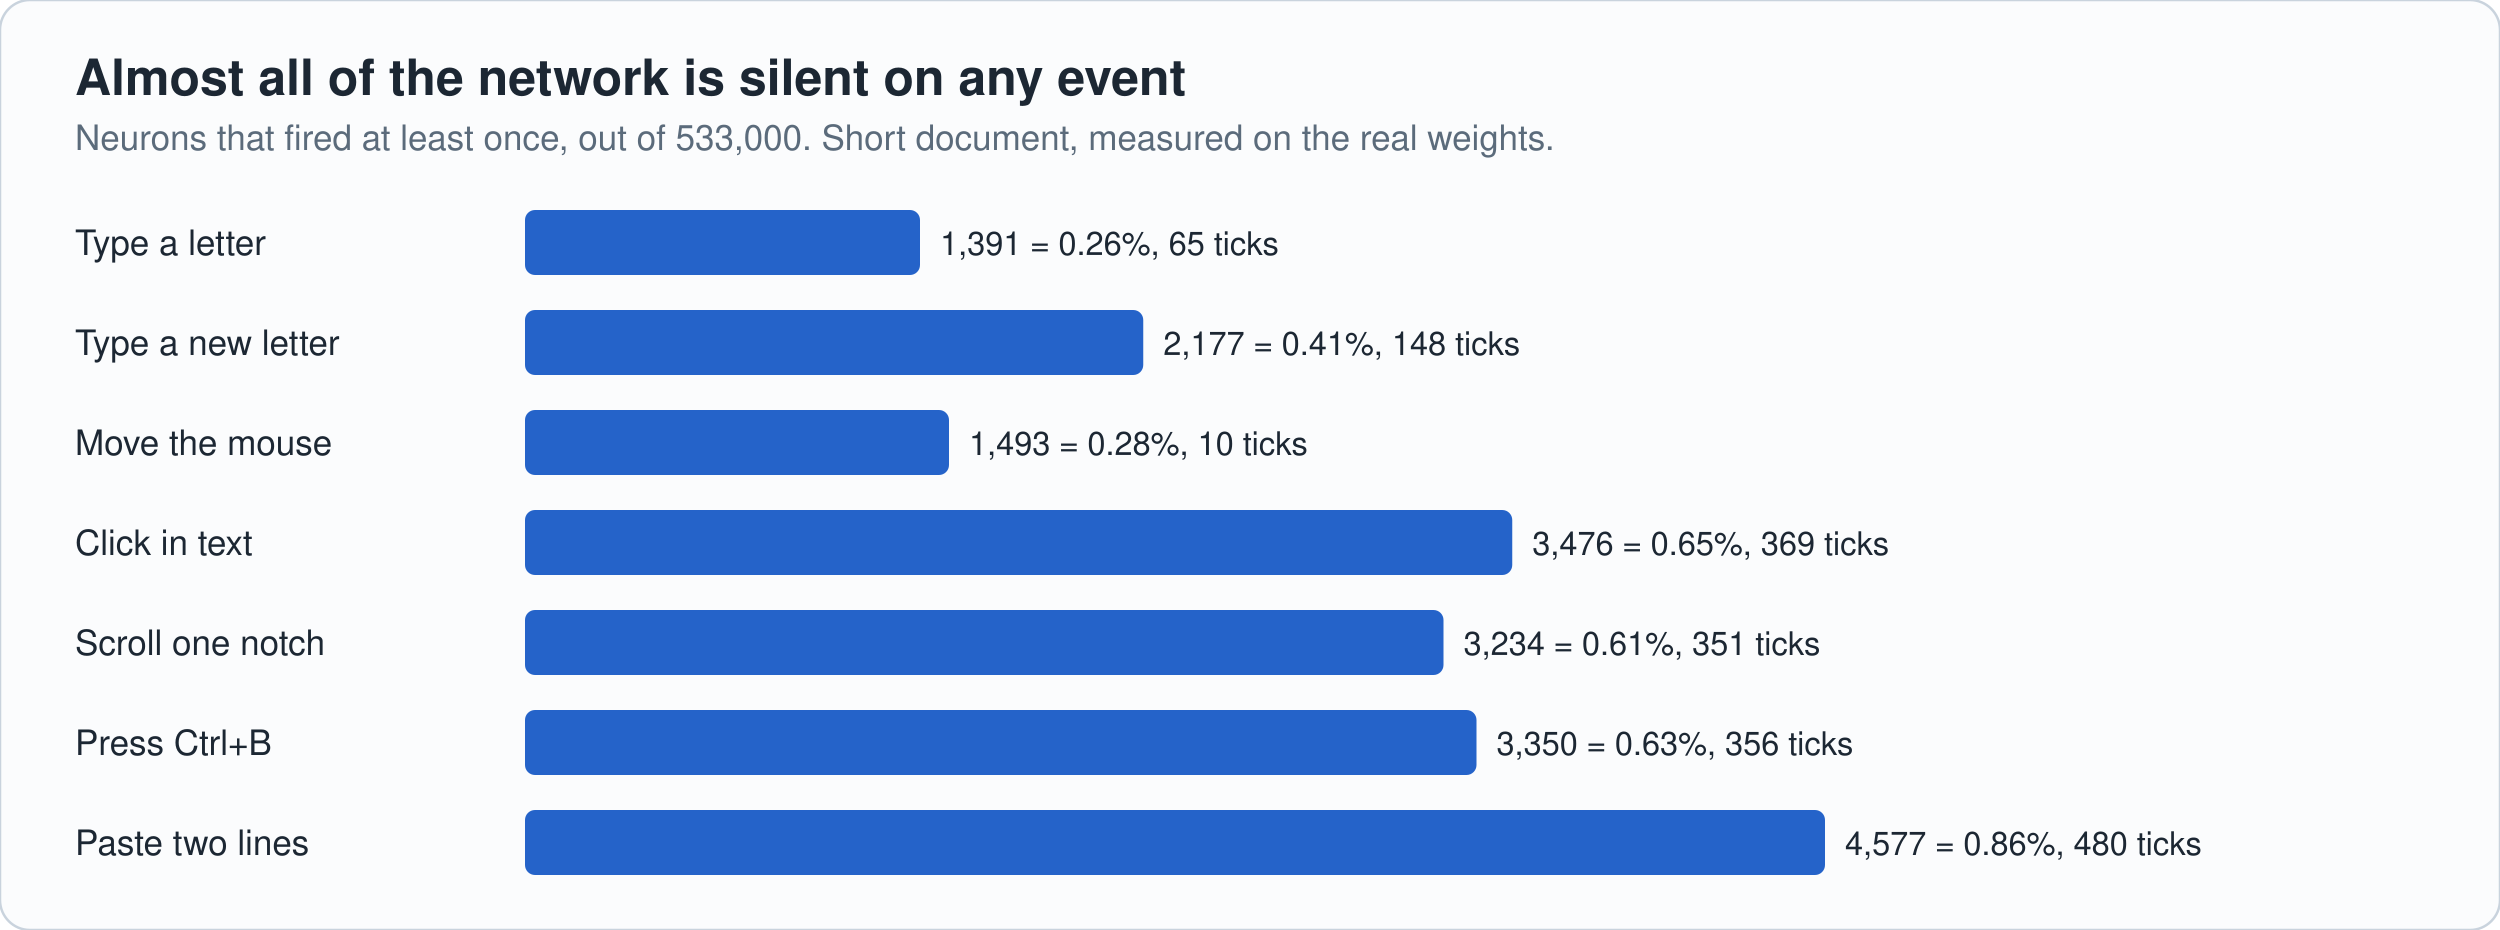
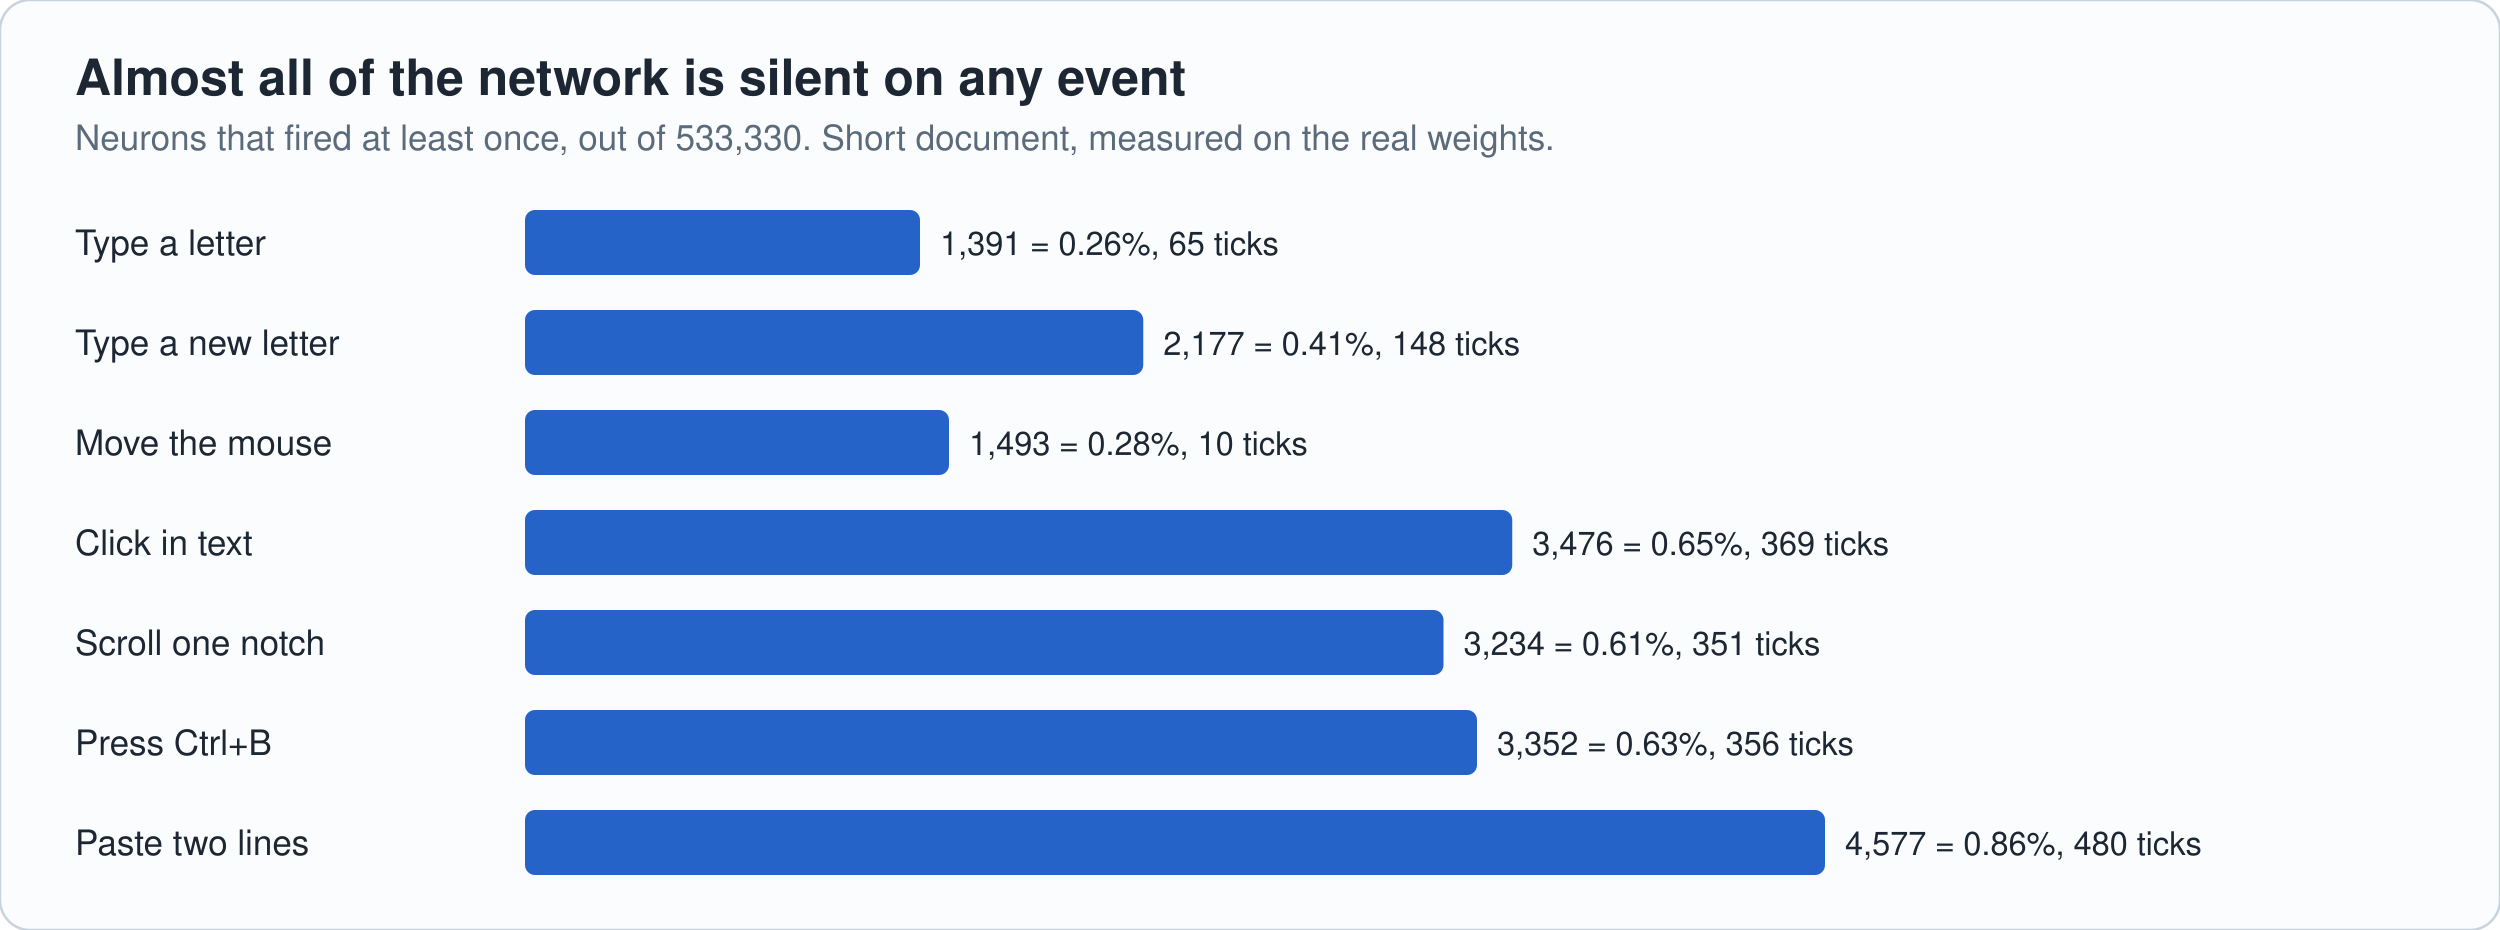
<svg xmlns="http://www.w3.org/2000/svg" viewBox="0 0 1000 372" width="1000" height="372" role="img" aria-label="Fraction of neurons firing per event" font-family="-apple-system,'Segoe UI',Helvetica,Arial,sans-serif">
  <rect width="1000" height="372" rx="12" fill="#fbfcfd" stroke="#c9d3dd" />
  <text x="30" y="38" font-size="20" fill="#1c2733" text-anchor="start" font-weight="700">Almost all of the network is silent on any event</text>
-   <text x="30" y="60" font-size="14" fill="#5b6b7b" text-anchor="start" font-weight="400">Neurons that fired at least once, out of 533,000. Short document, measured on the real weights.</text>
+   <text x="30" y="60" font-size="14" fill="#5b6b7b" text-anchor="start" font-weight="400">Neurons that fired at least once, out of 533,330. Short document, measured on the real weights.</text>
  <text x="30" y="102" font-size="14" fill="#1c2733" text-anchor="start" font-weight="400">Type a letter</text>
  <rect x="210" y="84" width="158.0" height="26" rx="4" fill="#2563c9" />
  <text x="376.034" y="102" font-size="13" fill="#1c2733" text-anchor="start" font-weight="400">1,391 = 0.26%, 65 ticks</text>
  <text x="30" y="142" font-size="14" fill="#1c2733" text-anchor="start" font-weight="400">Type a new letter</text>
  <rect x="210" y="124" width="247.3" height="26" rx="4" fill="#2563c9" />
  <text x="465.332" y="142" font-size="13" fill="#1c2733" text-anchor="start" font-weight="400">2,177 = 0.41%, 148 ticks</text>
  <text x="30" y="182" font-size="14" fill="#1c2733" text-anchor="start" font-weight="400">Move the mouse</text>
  <rect x="210" y="164" width="169.6" height="26" rx="4" fill="#2563c9" />
  <text x="387.622" y="182" font-size="13" fill="#1c2733" text-anchor="start" font-weight="400">1,493 = 0.28%, 10 ticks</text>
  <text x="30" y="222" font-size="14" fill="#1c2733" text-anchor="start" font-weight="400">Click in text</text>
  <rect x="210" y="204" width="394.9" height="26" rx="4" fill="#2563c9" />
  <text x="612.914" y="222" font-size="13" fill="#1c2733" text-anchor="start" font-weight="400">3,476 = 0.65%, 369 ticks</text>
  <text x="30" y="262" font-size="14" fill="#1c2733" text-anchor="start" font-weight="400">Scroll one notch</text>
  <rect x="210" y="244" width="367.4" height="26" rx="4" fill="#2563c9" />
  <text x="585.42" y="262" font-size="13" fill="#1c2733" text-anchor="start" font-weight="400">3,234 = 0.61%, 351 ticks</text>
  <text x="30" y="302" font-size="14" fill="#1c2733" text-anchor="start" font-weight="400">Press Ctrl+B</text>
-   <rect x="210" y="284" width="380.6" height="26" rx="4" fill="#2563c9" />
-   <text x="598.599" y="302" font-size="13" fill="#1c2733" text-anchor="start" font-weight="400">3,350 = 0.63%, 356 ticks</text>
+   <rect x="210" y="284" width="380.8" height="26" rx="4" fill="#2563c9" />
+   <text x="598.826" y="302" font-size="13" fill="#1c2733" text-anchor="start" font-weight="400">3,352 = 0.63%, 356 ticks</text>
  <text x="30" y="342" font-size="14" fill="#1c2733" text-anchor="start" font-weight="400">Paste two lines</text>
  <rect x="210" y="324" width="520.0" height="26" rx="4" fill="#2563c9" />
  <text x="738.0" y="342" font-size="13" fill="#1c2733" text-anchor="start" font-weight="400">4,577 = 0.86%, 480 ticks</text>
</svg>
